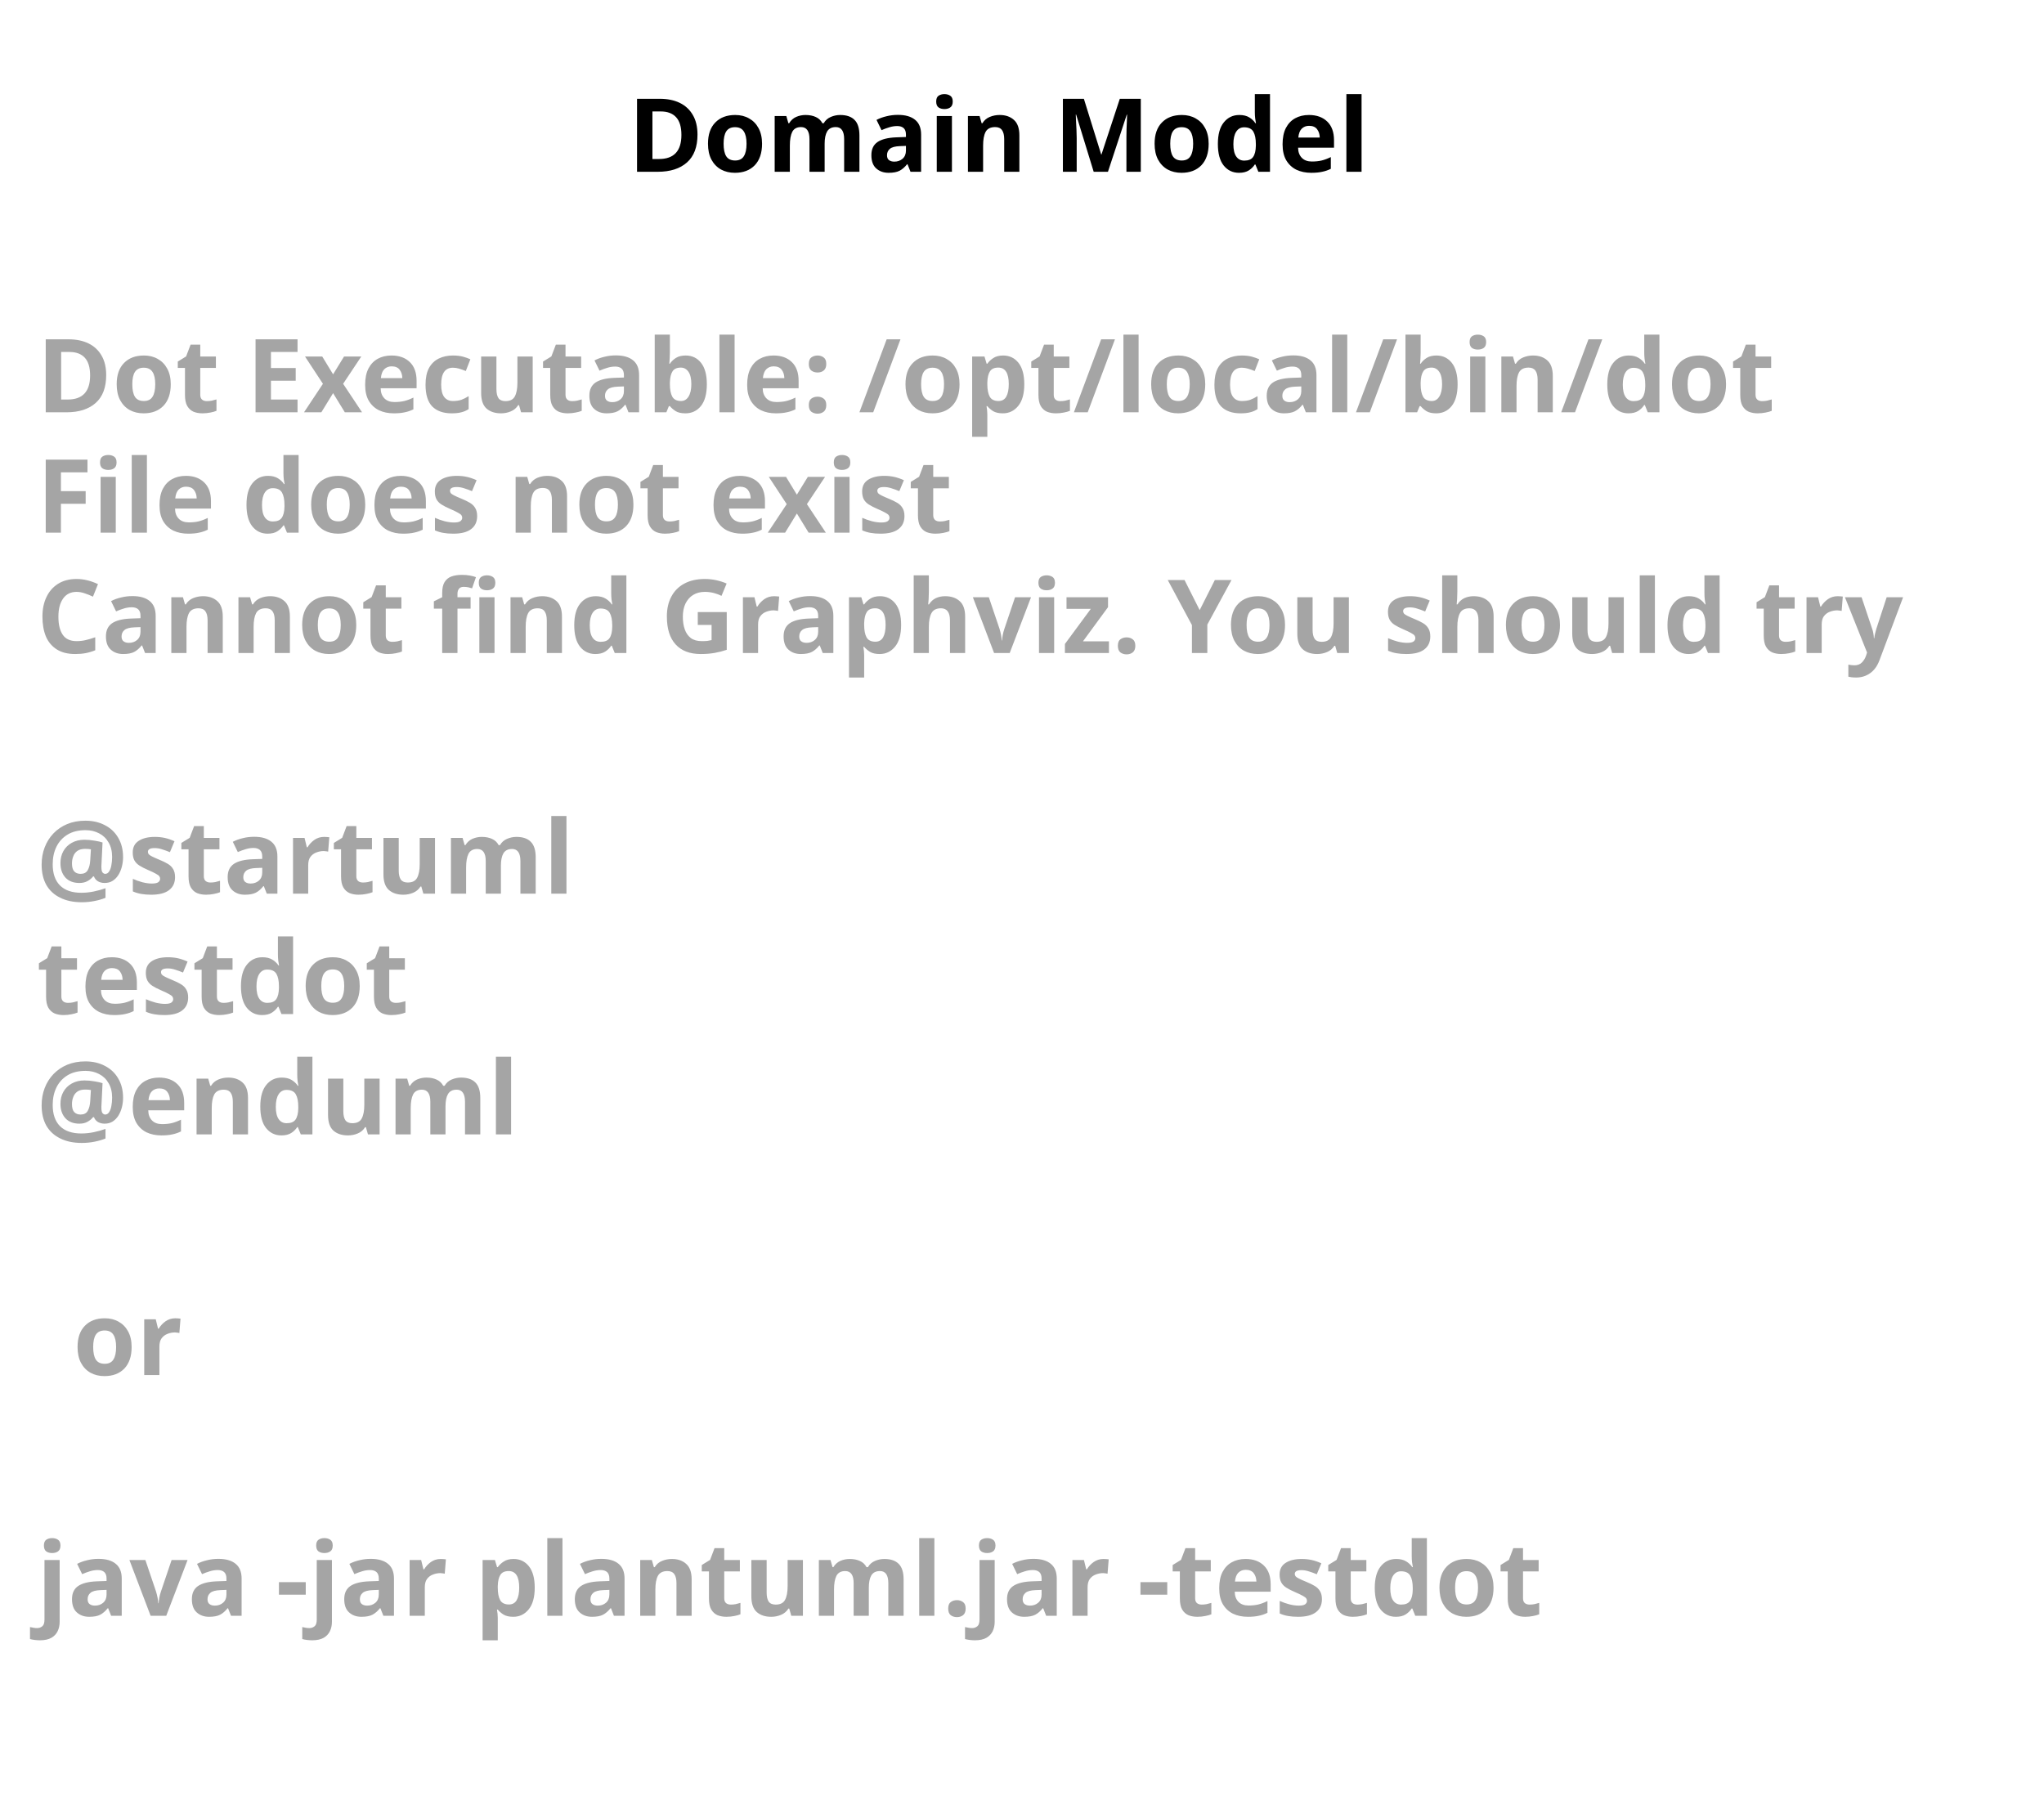
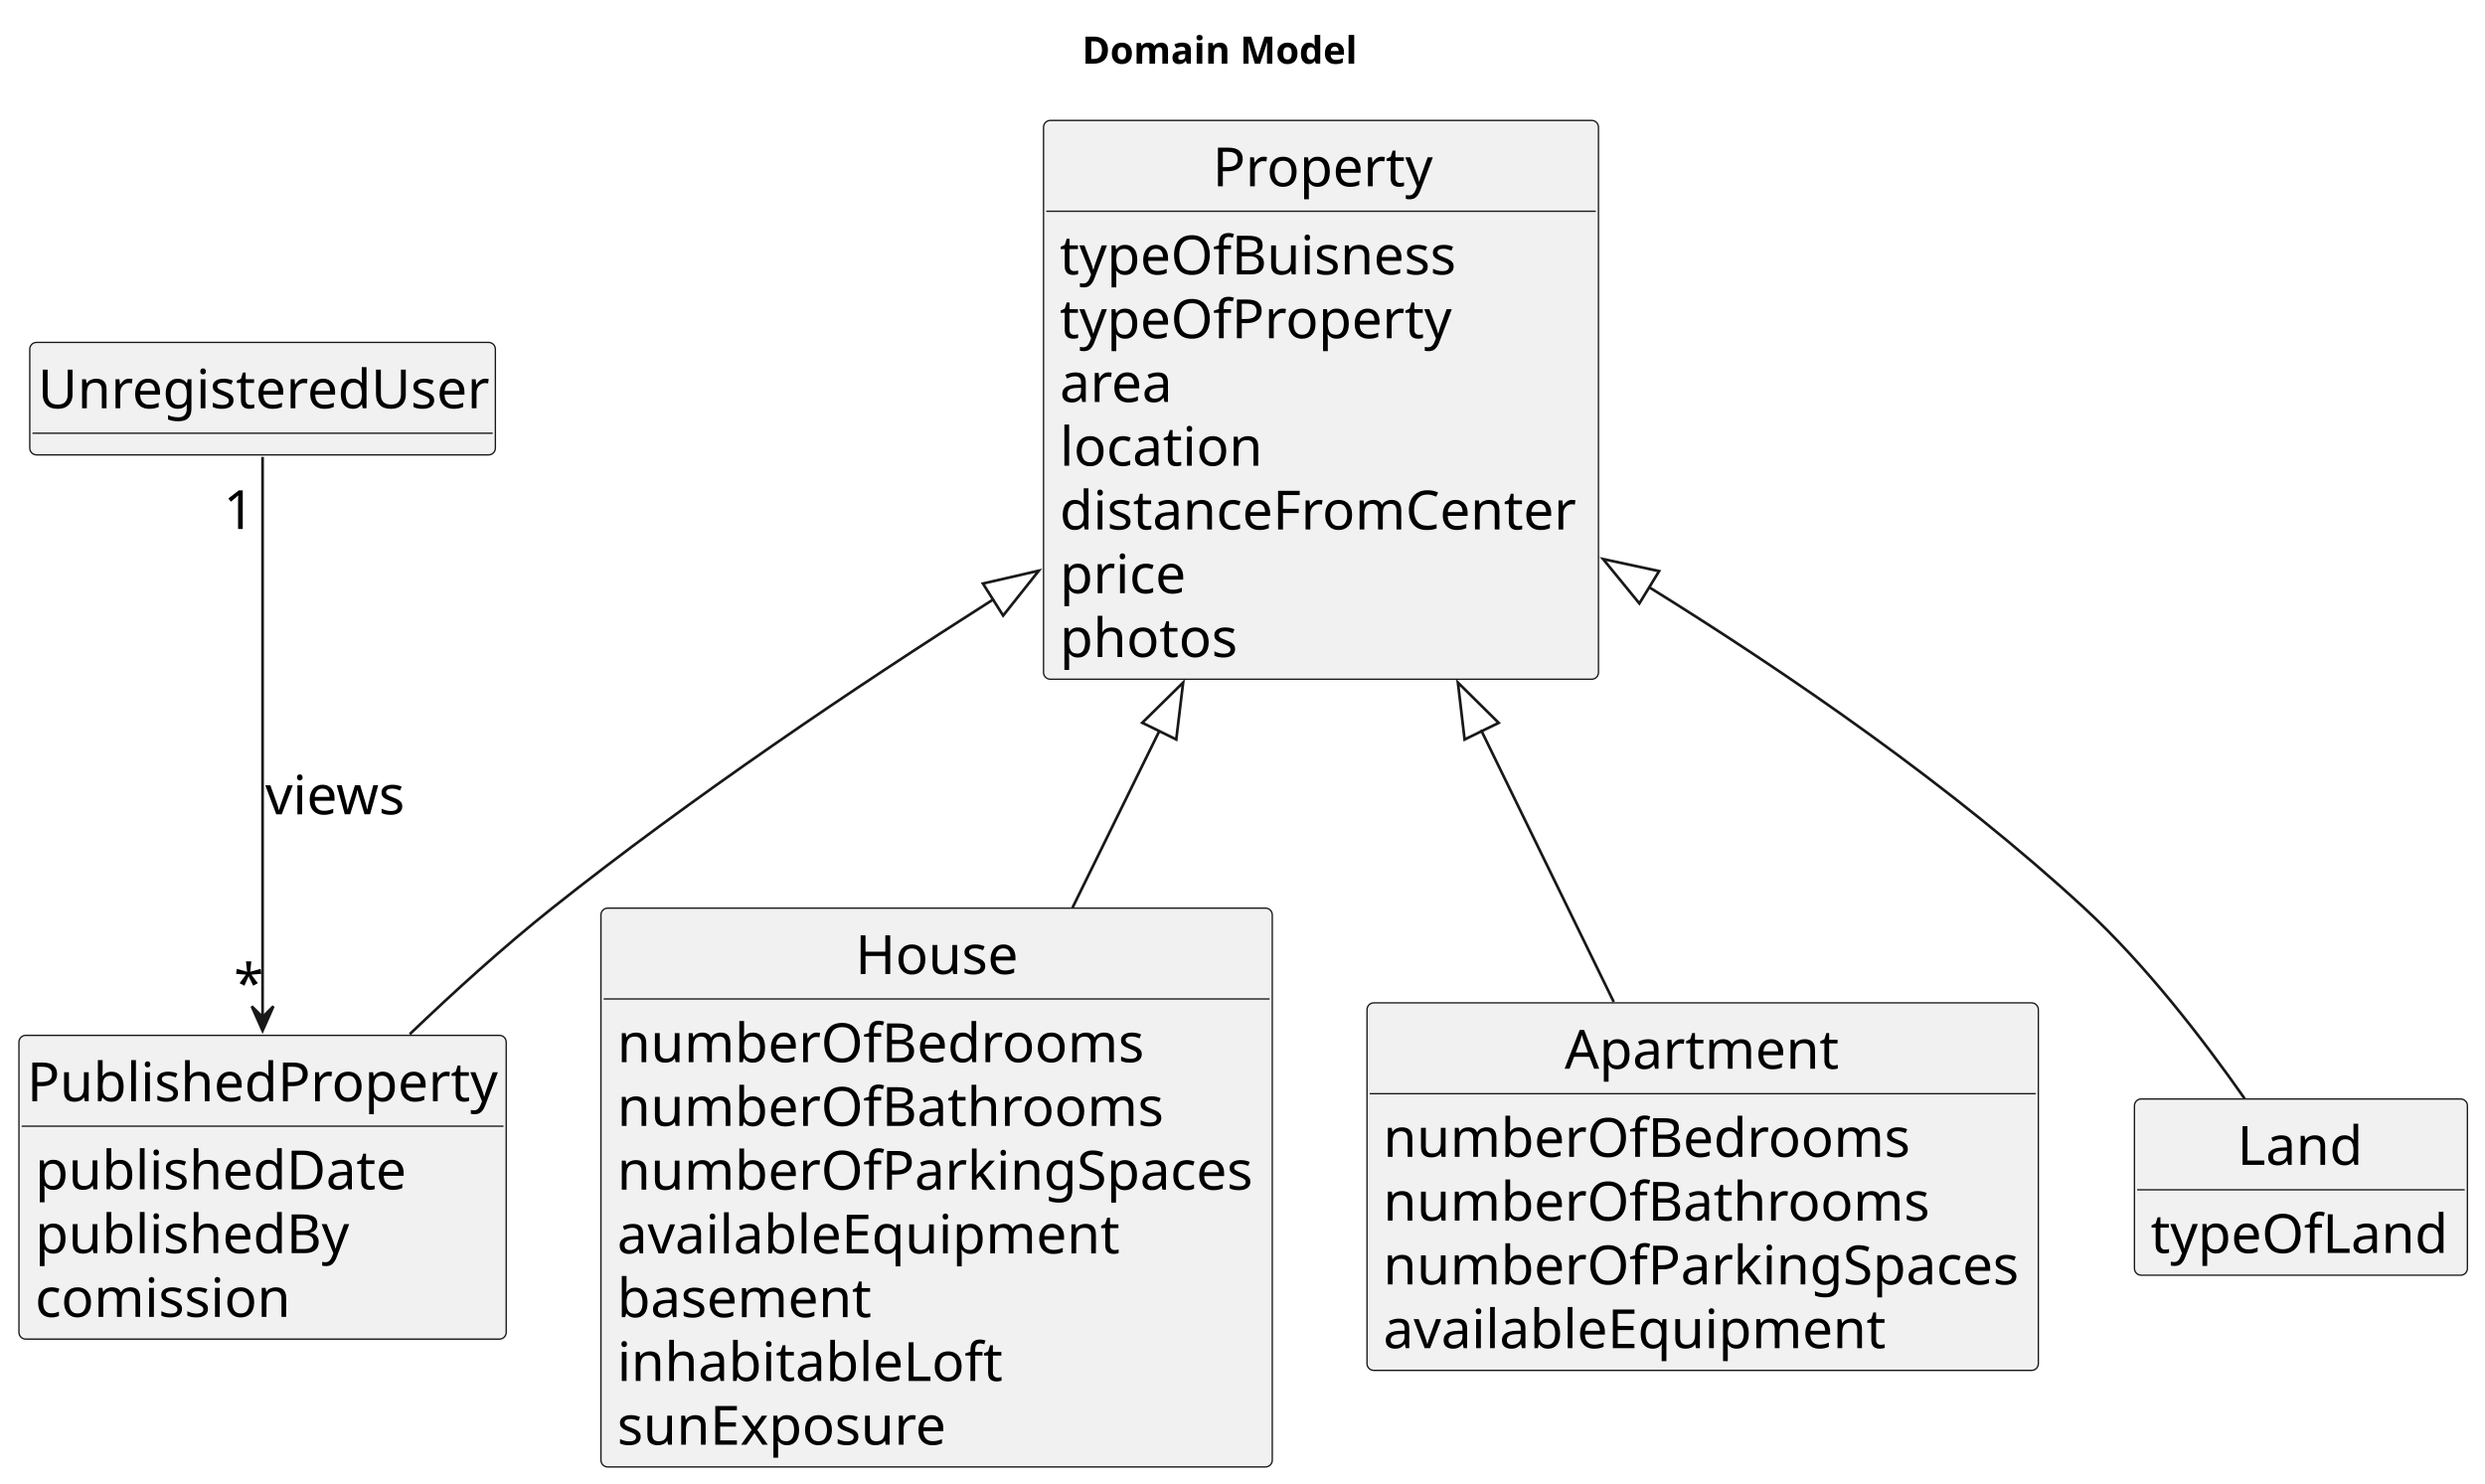
- <svg xmlns="http://www.w3.org/2000/svg" contentStyleType="text/css" height="246px" preserveAspectRatio="none" style="width:280px;height:246px;background:#FFFFFF;" version="1.1" viewBox="0 0 280 246" width="280px" zoomAndPan="magnify">
+ <svg xmlns="http://www.w3.org/2000/svg" contentStyleType="text/css" height="548px" preserveAspectRatio="none" style="width:918px;height:548px;background:#FFFFFF;" version="1.1" viewBox="0 0 918 548" width="918px" zoomAndPan="magnify">
  <defs />
  <g>
-     <text fill="#000000" font-family="sans-serif" font-size="14" font-weight="bold" lengthAdjust="spacing" textLength="105" x="86" y="23.535">Domain Model</text>
-     <text fill="#A5A5A5" font-family="sans-serif" font-size="14" font-weight="bold" lengthAdjust="spacing" textLength="252" x="5" y="56.488">Dot Executable: /opt/local/bin/dot</text>
-     <text fill="#A5A5A5" font-family="sans-serif" font-size="14" font-weight="bold" lengthAdjust="spacing" textLength="134" x="5" y="72.977">File does not exist</text>
-     <text fill="#A5A5A5" font-family="sans-serif" font-size="14" font-weight="bold" lengthAdjust="spacing" textLength="268" x="5" y="89.465">Cannot find Graphviz. You should try</text>
-     <text fill="#A5A5A5" font-family="sans-serif" font-size="14" font-weight="bold" lengthAdjust="spacing" textLength="5" x="5" y="105.953"> </text>
-     <text fill="#A5A5A5" font-family="sans-serif" font-size="14" font-weight="bold" lengthAdjust="spacing" textLength="74" x="5" y="122.441">@startuml</text>
-     <text fill="#A5A5A5" font-family="sans-serif" font-size="14" font-weight="bold" lengthAdjust="spacing" textLength="52" x="5" y="138.93">testdot</text>
-     <text fill="#A5A5A5" font-family="sans-serif" font-size="14" font-weight="bold" lengthAdjust="spacing" textLength="66" x="5" y="155.418">@enduml</text>
-     <text fill="#A5A5A5" font-family="sans-serif" font-size="14" font-weight="bold" lengthAdjust="spacing" textLength="5" x="5" y="171.906"> </text>
-     <text fill="#A5A5A5" font-family="sans-serif" font-size="14" font-weight="bold" lengthAdjust="spacing" textLength="15" x="10" y="188.394">or</text>
-     <text fill="#A5A5A5" font-family="sans-serif" font-size="14" font-weight="bold" lengthAdjust="spacing" textLength="5" x="5" y="204.883"> </text>
-     <text fill="#A5A5A5" font-family="sans-serif" font-size="14" font-weight="bold" lengthAdjust="spacing" textLength="220" x="5" y="221.371">java -jar plantuml.jar -testdot</text>
-     <text fill="#A5A5A5" font-family="sans-serif" font-size="14" font-weight="bold" lengthAdjust="spacing" textLength="5" x="5" y="237.859"> </text>
+     <text fill="#000000" font-family="sans-serif" font-size="14" font-weight="bold" lengthAdjust="spacing" textLength="105" x="399.75" y="23.535">Domain Model</text>
+     <g id="elem_UnregisteredUser">
+       <rect codeLine="16" fill="#F1F1F1" height="41.555" id="UnregisteredUser" rx="2.5" ry="2.5" style="stroke:#181818;stroke-width:0.5;" width="172" x="11" y="126.488" />
+       <text fill="#000000" font-family="sans-serif" font-size="20" lengthAdjust="spacing" textLength="166" x="14" y="150.824">UnregisteredUser</text>
+       <line style="stroke:#181818;stroke-width:0.5;" x1="12" x2="182" y1="160.043" y2="160.043" />
+     </g>
+     <g id="elem_Property">
+       <rect codeLine="20" fill="#F1F1F1" height="206.438" id="Property" rx="2.5" ry="2.5" style="stroke:#181818;stroke-width:0.5;" width="205" x="385.5" y="44.488" />
+       <text fill="#000000" font-family="sans-serif" font-size="20" lengthAdjust="spacing" textLength="80" x="448" y="68.824">Property</text>
+       <line style="stroke:#181818;stroke-width:0.5;" x1="386.5" x2="589.5" y1="78.043" y2="78.043" />
+       <text fill="#000000" font-family="sans-serif" font-size="20" lengthAdjust="spacing" textLength="147" x="391.5" y="101.379">typeOfBuisness</text>
+       <text fill="#000000" font-family="sans-serif" font-size="20" lengthAdjust="spacing" textLength="144" x="391.5" y="124.934">typeOfProperty</text>
+       <text fill="#000000" font-family="sans-serif" font-size="20" lengthAdjust="spacing" textLength="41" x="391.5" y="148.488">area</text>
+       <text fill="#000000" font-family="sans-serif" font-size="20" lengthAdjust="spacing" textLength="76" x="391.5" y="172.043">location</text>
+       <text fill="#000000" font-family="sans-serif" font-size="20" lengthAdjust="spacing" textLength="193" x="391.5" y="195.598">distanceFromCenter</text>
+       <text fill="#000000" font-family="sans-serif" font-size="20" lengthAdjust="spacing" textLength="48" x="391.5" y="219.152">price</text>
+       <text fill="#000000" font-family="sans-serif" font-size="20" lengthAdjust="spacing" textLength="66" x="391.5" y="242.707">photos</text>
+     </g>
+     <g id="elem_PublishedProperty">
+       <rect codeLine="31" fill="#F1F1F1" height="112.219" id="PublishedProperty" rx="2.5" ry="2.5" style="stroke:#181818;stroke-width:0.5;" width="180" x="7" y="382.488" />
+       <text fill="#000000" font-family="sans-serif" font-size="20" lengthAdjust="spacing" textLength="174" x="10" y="406.824">PublishedProperty</text>
+       <line style="stroke:#181818;stroke-width:0.5;" x1="8" x2="186" y1="416.043" y2="416.043" />
+       <text fill="#000000" font-family="sans-serif" font-size="20" lengthAdjust="spacing" textLength="140" x="13" y="439.379">publishedDate</text>
+       <text fill="#000000" font-family="sans-serif" font-size="20" lengthAdjust="spacing" textLength="118" x="13" y="462.934">publishedBy</text>
+       <text fill="#000000" font-family="sans-serif" font-size="20" lengthAdjust="spacing" textLength="97" x="13" y="486.488">comission</text>
+     </g>
+     <g id="elem_House">
+       <rect codeLine="37" fill="#F1F1F1" height="206.438" id="House" rx="2.5" ry="2.5" style="stroke:#181818;stroke-width:0.5;" width="248" x="222" y="335.488" />
+       <text fill="#000000" font-family="sans-serif" font-size="20" lengthAdjust="spacing" textLength="60" x="316" y="359.824">House</text>
+       <line style="stroke:#181818;stroke-width:0.5;" x1="223" x2="469" y1="369.043" y2="369.043" />
+       <text fill="#000000" font-family="sans-serif" font-size="20" lengthAdjust="spacing" textLength="195" x="228" y="392.379">numberOfBedrooms</text>
+       <text fill="#000000" font-family="sans-serif" font-size="20" lengthAdjust="spacing" textLength="201" x="228" y="415.934">numberOfBathrooms</text>
+       <text fill="#000000" font-family="sans-serif" font-size="20" lengthAdjust="spacing" textLength="236" x="228" y="439.488">numberOfParkingSpaces</text>
+       <text fill="#000000" font-family="sans-serif" font-size="20" lengthAdjust="spacing" textLength="189" x="228" y="463.043">availableEquipment</text>
+       <text fill="#000000" font-family="sans-serif" font-size="20" lengthAdjust="spacing" textLength="94" x="228" y="486.598">basement</text>
+       <text fill="#000000" font-family="sans-serif" font-size="20" lengthAdjust="spacing" textLength="145" x="228" y="510.152">inhabitableLoft</text>
+       <text fill="#000000" font-family="sans-serif" font-size="20" lengthAdjust="spacing" textLength="123" x="228" y="533.707">sunExposure</text>
+     </g>
+     <g id="elem_Apartment">
+       <rect codeLine="47" fill="#F1F1F1" height="135.773" id="Apartment" rx="2.5" ry="2.5" style="stroke:#181818;stroke-width:0.5;" width="248" x="505" y="370.488" />
+       <text fill="#000000" font-family="sans-serif" font-size="20" lengthAdjust="spacing" textLength="102" x="578" y="394.824">Apartment</text>
+       <line style="stroke:#181818;stroke-width:0.5;" x1="506" x2="752" y1="404.043" y2="404.043" />
+       <text fill="#000000" font-family="sans-serif" font-size="20" lengthAdjust="spacing" textLength="195" x="511" y="427.379">numberOfBedrooms</text>
+       <text fill="#000000" font-family="sans-serif" font-size="20" lengthAdjust="spacing" textLength="201" x="511" y="450.934">numberOfBathrooms</text>
+       <text fill="#000000" font-family="sans-serif" font-size="20" lengthAdjust="spacing" textLength="236" x="511" y="474.488">numberOfParkingSpaces</text>
+       <text fill="#000000" font-family="sans-serif" font-size="20" lengthAdjust="spacing" textLength="189" x="511" y="498.043">availableEquipment</text>
+     </g>
+     <g id="elem_Land">
+       <rect codeLine="54" fill="#F1F1F1" height="65.109" id="Land" rx="2.5" ry="2.5" style="stroke:#181818;stroke-width:0.5;" width="123" x="788.5" y="405.988" />
+       <text fill="#000000" font-family="sans-serif" font-size="20" lengthAdjust="spacing" textLength="47" x="826.5" y="430.324">Land</text>
+       <line style="stroke:#181818;stroke-width:0.5;" x1="789.5" x2="910.5" y1="439.543" y2="439.543" />
+       <text fill="#000000" font-family="sans-serif" font-size="20" lengthAdjust="spacing" textLength="111" x="794.5" y="462.879">typeOfLand</text>
+     </g>
+     <g id="link_Property_PublishedProperty">
+       <path d="M367.13,221.318 C315.4,254.178 255.25,294.728 204,335.488 C186.12,349.708 167.74,366.368 151.37,382.048 " fill="none" id="Property-backto-PublishedProperty" style="stroke:#181818;stroke-width:1.0;" />
+       <polygon fill="none" points="363.11,215.578,383.76,210.828,370.58,227.418,363.11,215.578" style="stroke:#181818;stroke-width:1.0;" />
+     </g>
+     <g id="link_Property_House">
+       <path d="M428.27,270.058 C417.59,291.778 406.57,314.218 396.2,335.328 " fill="none" id="Property-backto-House" style="stroke:#181818;stroke-width:1.0;" />
+       <polygon fill="none" points="421.97,267.008,437.07,252.148,434.53,273.178,421.97,267.008" style="stroke:#181818;stroke-width:1.0;" />
+     </g>
+     <g id="link_Property_Apartment">
+       <path d="M547.11,269.648 C563.88,304.018 581.54,340.208 596.14,370.148 " fill="none" id="Property-backto-Apartment" style="stroke:#181818;stroke-width:1.0;" />
+       <polygon fill="none" points="541.05,273.188,538.57,252.148,553.63,267.048,541.05,273.188" style="stroke:#181818;stroke-width:1.0;" />
+     </g>
+     <g id="link_Property_Land">
+       <path d="M609.05,216.828 C661.36,249.288 721.55,290.748 770,335.488 C792.82,356.558 814.28,384.548 829.22,405.878 " fill="none" id="Property-backto-Land" style="stroke:#181818;stroke-width:1.0;" />
+       <polygon fill="none" points="605.61,222.928,592.2,206.528,612.91,210.988,605.61,222.928" style="stroke:#181818;stroke-width:1.0;" />
+     </g>
+     <g id="link_UnregisteredUser_PublishedProperty">
+       <path codeLine="58" d="M97,168.808 C97,211.248 97,310.778 97,376.048 " fill="none" id="UnregisteredUser-to-PublishedProperty" style="stroke:#181818;stroke-width:1.0;" />
+       <polygon fill="#181818" points="97,380.748,101,371.748,97,375.748,93,371.748,97,380.748" style="stroke:#181818;stroke-width:1.0;" />
+       <text fill="#000000" font-family="sans-serif" font-size="20" lengthAdjust="spacing" textLength="52" x="98" y="300.824">views</text>
+       <text fill="#000000" font-family="sans-serif" font-size="20" lengthAdjust="spacing" textLength="13" x="82.578" y="195.433">1</text>
+       <text fill="#000000" font-family="sans-serif" font-size="20" lengthAdjust="spacing" textLength="10" x="86.391" y="370.36">*</text>
+     </g>
  </g>
</svg>
